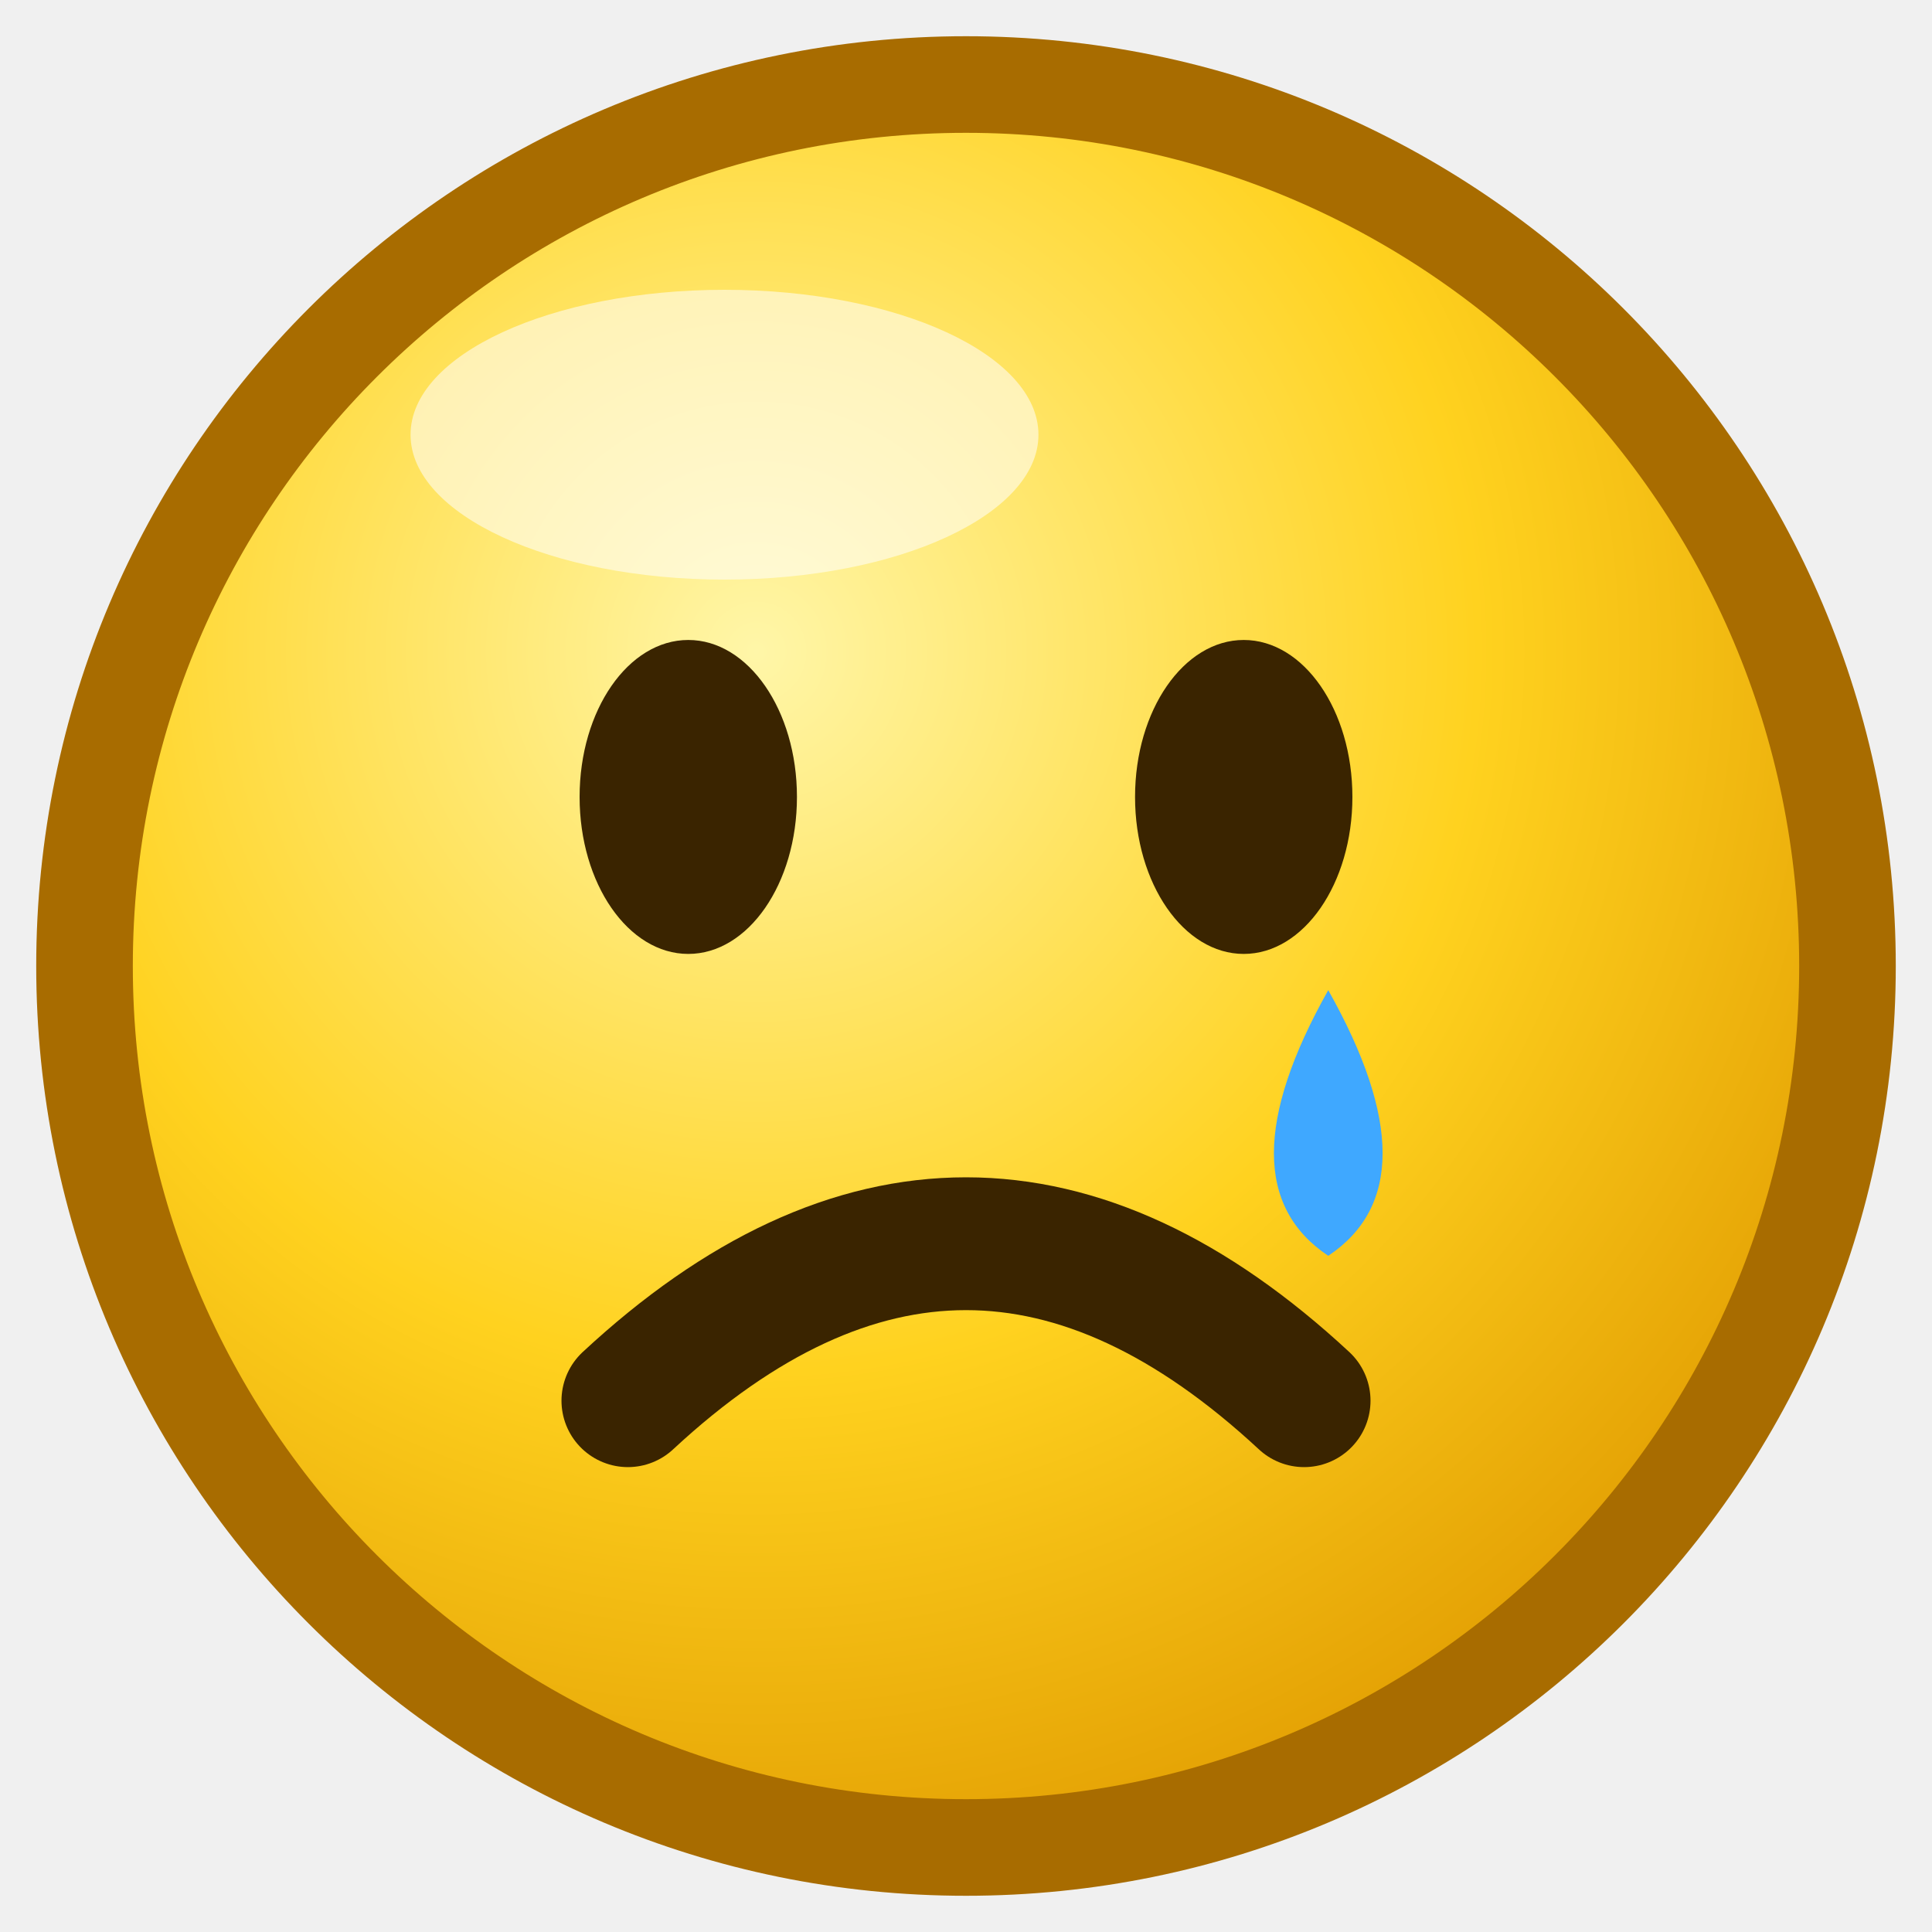
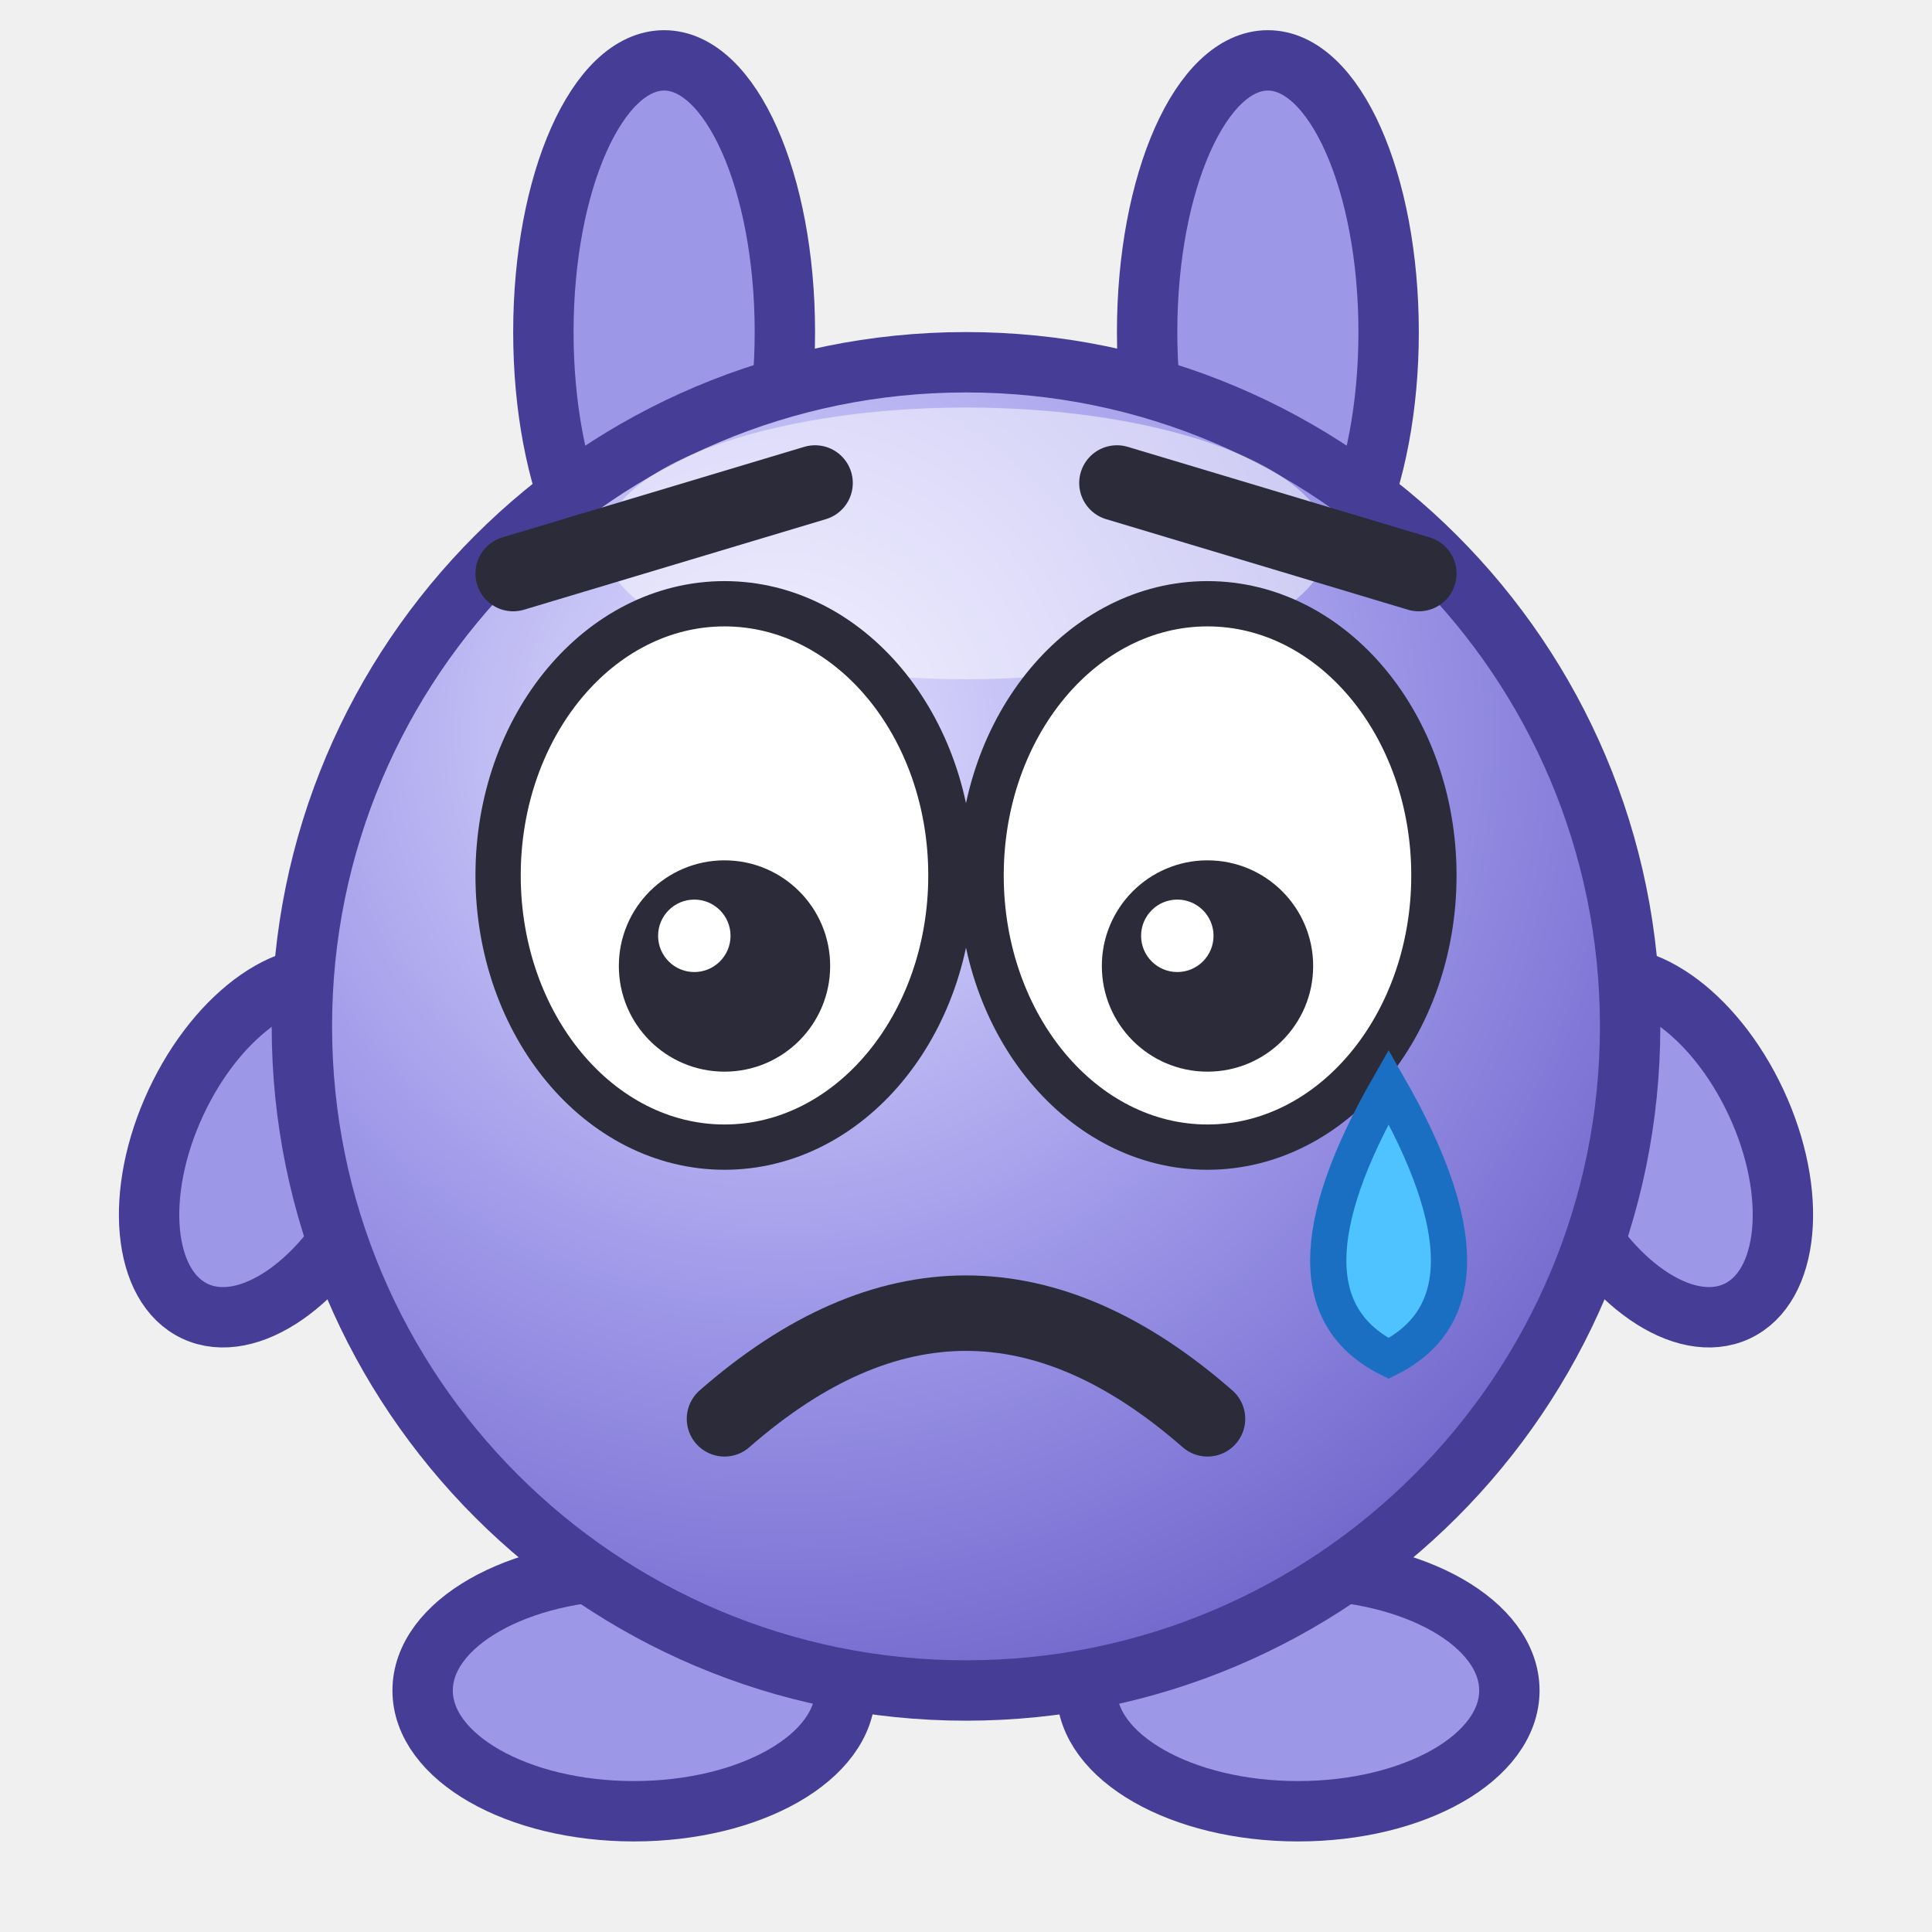
- <svg xmlns="http://www.w3.org/2000/svg" width="16" height="16" viewBox="0 0 16 16">
+ <svg xmlns="http://www.w3.org/2000/svg" width="64" height="64" viewBox="0 0 64 64">
  <defs>
-     <radialGradient id="f" cx="0.38" cy="0.32" r="0.75">
-       <stop offset="0" stop-color="#fff6a8" />
-       <stop offset="0.55" stop-color="#ffd21f" />
-       <stop offset="1" stop-color="#e09a00" />
+     <radialGradient id="b" cx="0.36" cy="0.28" r="0.8">
+       <stop offset="0" stop-color="#e2e0ff" />
+       <stop offset="0.55" stop-color="#9d97e8" />
+       <stop offset="1" stop-color="#6a60c8" />
    </radialGradient>
  </defs>
-   <circle cx="8" cy="8" r="7.3" fill="url(#f)" stroke="#a86c00" stroke-width="0.8" />
-   <ellipse cx="6" cy="3.6" rx="2.6" ry="1.2" fill="#fff" opacity="0.55" />
-   <ellipse cx="5.7" cy="6.6" rx="0.9" ry="1.3" fill="#3a2400" />
-   <ellipse cx="10.3" cy="6.6" rx="0.9" ry="1.3" fill="#3a2400" />
-   <path d="M5.2 11.6q2.8-2.6 5.6 0" fill="none" stroke="#3a2400" stroke-width="1.1" stroke-linecap="round" />
-   <path d="M11 8.2q0.9 1.6 0 2.2q-0.9-0.6 0-2.2z" fill="#3fa8ff" />
+   <ellipse cx="22" cy="11" rx="4" ry="9" fill="#9d97e8" stroke="#463d96" stroke-width="2" />
+   <ellipse cx="42" cy="11" rx="4" ry="9" fill="#9d97e8" stroke="#463d96" stroke-width="2" />
+   <ellipse cx="21" cy="56" rx="7" ry="4" transform="rotate(0 21 56)" fill="#9d97e8" stroke="#463d96" stroke-width="2" />
+   <ellipse cx="43" cy="56" rx="7" ry="4" transform="rotate(0 43 56)" fill="#9d97e8" stroke="#463d96" stroke-width="2" />
+   <ellipse cx="9" cy="38" rx="3.5" ry="6" transform="rotate(25 9 38)" fill="#9d97e8" stroke="#463d96" stroke-width="2" />
+   <ellipse cx="55" cy="38" rx="3.5" ry="6" transform="rotate(-25 55 38)" fill="#9d97e8" stroke="#463d96" stroke-width="2" />
+   <circle cx="32" cy="34" r="22" fill="url(#b)" stroke="#463d96" stroke-width="2" />
+   <ellipse cx="32" cy="18" rx="12" ry="4.5" fill="#fff" opacity="0.5" />
+   <ellipse cx="24" cy="29" rx="7.5" ry="9" fill="#fff" stroke="#2b2b3a" stroke-width="1.5" />
+   <circle cx="24" cy="32" r="3.5" fill="#2b2b3a" />
+   <circle cx="23" cy="31" r="1.2" fill="#fff" />
+   <ellipse cx="40" cy="29" rx="7.5" ry="9" fill="#fff" stroke="#2b2b3a" stroke-width="1.5" />
+   <circle cx="40" cy="32" r="3.5" fill="#2b2b3a" />
+   <circle cx="39" cy="31" r="1.2" fill="#fff" />
+   <path d="M17 19L27 16M47 19L37 16" fill="none" stroke="#2b2b3a" stroke-width="2.5" stroke-linecap="round" />
+   <path d="M24 47Q32 40 40 47" fill="none" stroke="#2b2b3a" stroke-width="2.5" stroke-linecap="round" />
+   <path d="M46 36Q50 43 46 45Q42 43 46 36z" fill="#4fc3ff" stroke="#1b6fc2" stroke-width="1.2" />
</svg>
